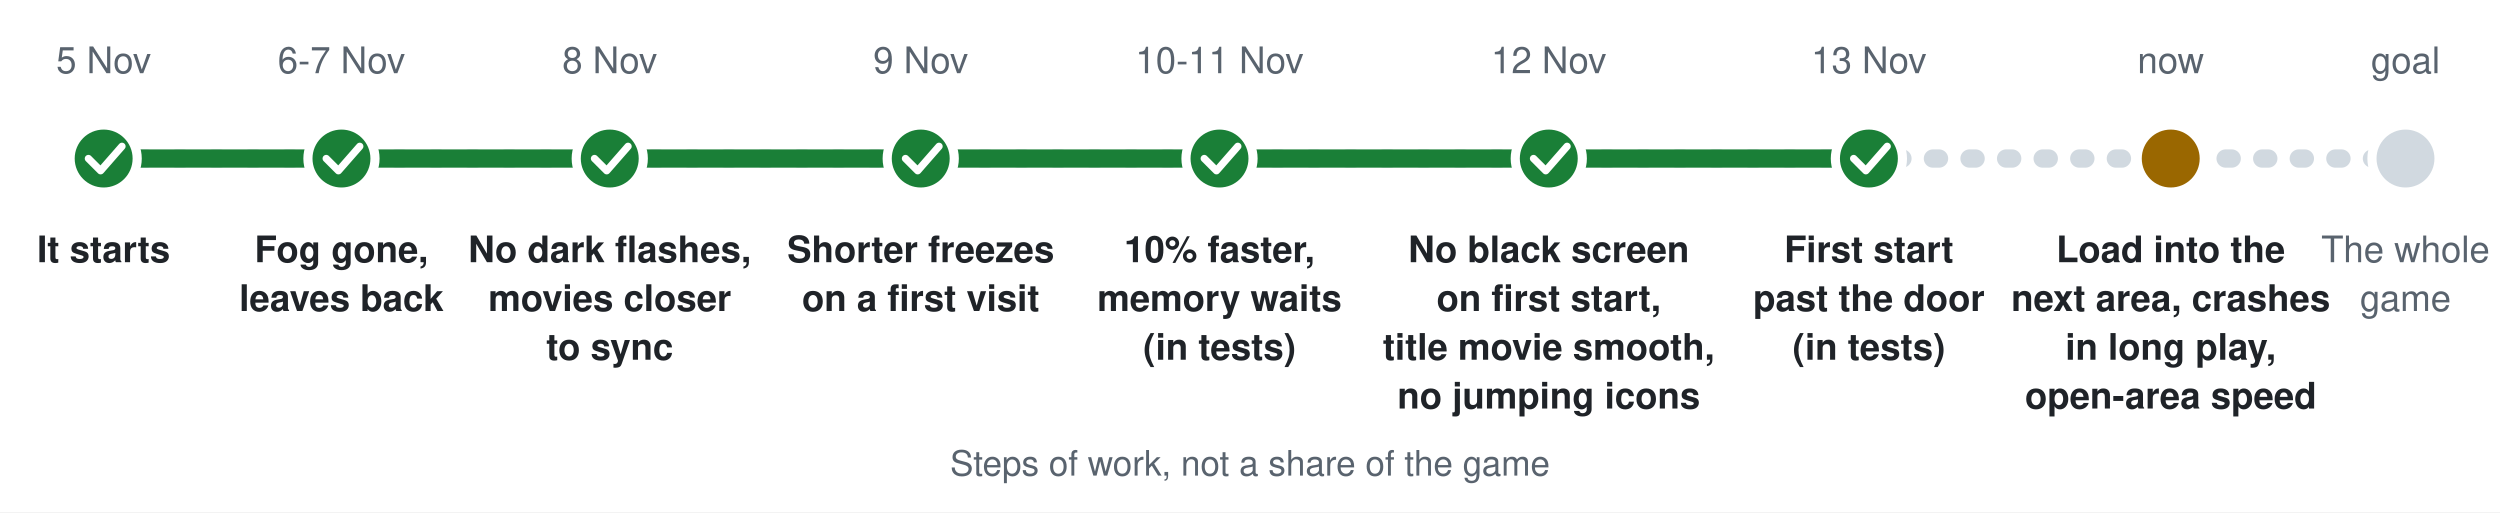
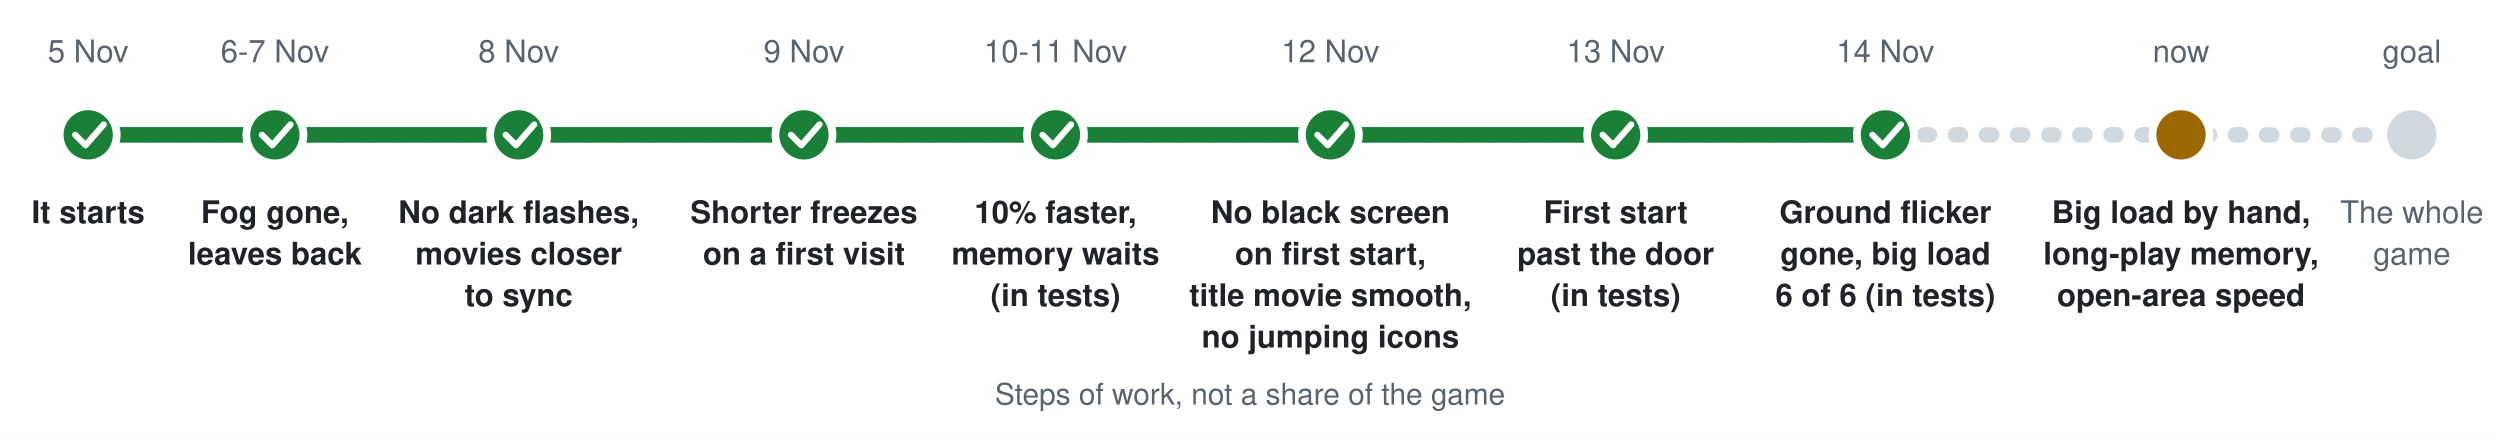
- <svg xmlns="http://www.w3.org/2000/svg" viewBox="0 0 820 168" width="820" height="168" role="img" aria-label="What has been fixed, by date">
-   <rect width="820" height="168" fill="#ffffff" />
-   <line x1="34" y1="52" x2="789" y2="52" stroke="#d1d9e0" stroke-width="6" stroke-linecap="round" stroke-dasharray="2 10" />
-   <line x1="34" y1="52" x2="613" y2="52" stroke="#1a7f37" stroke-width="6" stroke-linecap="round" />
+ <svg xmlns="http://www.w3.org/2000/svg" viewBox="0 0 964 168" width="964" height="168" role="img" aria-label="What has been fixed, by date">
+   <rect width="964" height="168" fill="#ffffff" />
+   <line x1="34" y1="52" x2="930" y2="52" stroke="#d1d9e0" stroke-width="6" stroke-linecap="round" stroke-dasharray="2 10" />
+   <line x1="34" y1="52" x2="727" y2="52" stroke="#1a7f37" stroke-width="6" stroke-linecap="round" />
  <circle cx="34" cy="52" r="11" fill="#1a7f37" stroke="#ffffff" stroke-width="3" />
  <path d="M29 52 l4 4 l7 -8" fill="none" stroke="#ffffff" stroke-width="2.4" stroke-linecap="round" stroke-linejoin="round" />
  <text x="34" y="24" text-anchor="middle" font-family="-apple-system,Segoe UI,Helvetica,Arial,sans-serif" font-size="12" fill="#59636e">5 Nov</text>
  <text x="34" y="86" text-anchor="middle" font-family="-apple-system,Segoe UI,Helvetica,Arial,sans-serif" font-size="12" font-weight="600" fill="#1f2328">It starts</text>
-   <circle cx="112" cy="52" r="11" fill="#1a7f37" stroke="#ffffff" stroke-width="3" />
-   <path d="M107 52 l4 4 l7 -8" fill="none" stroke="#ffffff" stroke-width="2.4" stroke-linecap="round" stroke-linejoin="round" />
-   <text x="112" y="24" text-anchor="middle" font-family="-apple-system,Segoe UI,Helvetica,Arial,sans-serif" font-size="12" fill="#59636e">6-7 Nov</text>
-   <text x="112" y="86" text-anchor="middle" font-family="-apple-system,Segoe UI,Helvetica,Arial,sans-serif" font-size="12" font-weight="600" fill="#1f2328">Fog gone,</text>
-   <text x="112" y="102" text-anchor="middle" font-family="-apple-system,Segoe UI,Helvetica,Arial,sans-serif" font-size="12" font-weight="600" fill="#1f2328">leaves back</text>
+   <circle cx="106" cy="52" r="11" fill="#1a7f37" stroke="#ffffff" stroke-width="3" />
+   <path d="M101 52 l4 4 l7 -8" fill="none" stroke="#ffffff" stroke-width="2.4" stroke-linecap="round" stroke-linejoin="round" />
+   <text x="106" y="24" text-anchor="middle" font-family="-apple-system,Segoe UI,Helvetica,Arial,sans-serif" font-size="12" fill="#59636e">6-7 Nov</text>
+   <text x="106" y="86" text-anchor="middle" font-family="-apple-system,Segoe UI,Helvetica,Arial,sans-serif" font-size="12" font-weight="600" fill="#1f2328">Fog gone,</text>
+   <text x="106" y="102" text-anchor="middle" font-family="-apple-system,Segoe UI,Helvetica,Arial,sans-serif" font-size="12" font-weight="600" fill="#1f2328">leaves back</text>
  <circle cx="200" cy="52" r="11" fill="#1a7f37" stroke="#ffffff" stroke-width="3" />
  <path d="M195 52 l4 4 l7 -8" fill="none" stroke="#ffffff" stroke-width="2.4" stroke-linecap="round" stroke-linejoin="round" />
  <text x="200" y="24" text-anchor="middle" font-family="-apple-system,Segoe UI,Helvetica,Arial,sans-serif" font-size="12" fill="#59636e">8 Nov</text>
  <text x="200" y="86" text-anchor="middle" font-family="-apple-system,Segoe UI,Helvetica,Arial,sans-serif" font-size="12" font-weight="600" fill="#1f2328">No dark flashes,</text>
  <text x="200" y="102" text-anchor="middle" font-family="-apple-system,Segoe UI,Helvetica,Arial,sans-serif" font-size="12" font-weight="600" fill="#1f2328">movies closer</text>
  <text x="200" y="118" text-anchor="middle" font-family="-apple-system,Segoe UI,Helvetica,Arial,sans-serif" font-size="12" font-weight="600" fill="#1f2328">to sync</text>
-   <circle cx="302" cy="52" r="11" fill="#1a7f37" stroke="#ffffff" stroke-width="3" />
-   <path d="M297 52 l4 4 l7 -8" fill="none" stroke="#ffffff" stroke-width="2.4" stroke-linecap="round" stroke-linejoin="round" />
-   <text x="302" y="24" text-anchor="middle" font-family="-apple-system,Segoe UI,Helvetica,Arial,sans-serif" font-size="12" fill="#59636e">9 Nov</text>
-   <text x="302" y="86" text-anchor="middle" font-family="-apple-system,Segoe UI,Helvetica,Arial,sans-serif" font-size="12" font-weight="600" fill="#1f2328">Shorter freezes</text>
-   <text x="302" y="102" text-anchor="middle" font-family="-apple-system,Segoe UI,Helvetica,Arial,sans-serif" font-size="12" font-weight="600" fill="#1f2328">on a first visit</text>
-   <circle cx="400" cy="52" r="11" fill="#1a7f37" stroke="#ffffff" stroke-width="3" />
-   <path d="M395 52 l4 4 l7 -8" fill="none" stroke="#ffffff" stroke-width="2.4" stroke-linecap="round" stroke-linejoin="round" />
-   <text x="400" y="24" text-anchor="middle" font-family="-apple-system,Segoe UI,Helvetica,Arial,sans-serif" font-size="12" fill="#59636e">10-11 Nov</text>
-   <text x="400" y="86" text-anchor="middle" font-family="-apple-system,Segoe UI,Helvetica,Arial,sans-serif" font-size="12" font-weight="600" fill="#1f2328">10% faster,</text>
-   <text x="400" y="102" text-anchor="middle" font-family="-apple-system,Segoe UI,Helvetica,Arial,sans-serif" font-size="12" font-weight="600" fill="#1f2328">memory waits</text>
-   <text x="400" y="118" text-anchor="middle" font-family="-apple-system,Segoe UI,Helvetica,Arial,sans-serif" font-size="12" font-weight="600" fill="#1f2328">(in tests)</text>
-   <circle cx="508" cy="52" r="11" fill="#1a7f37" stroke="#ffffff" stroke-width="3" />
-   <path d="M503 52 l4 4 l7 -8" fill="none" stroke="#ffffff" stroke-width="2.4" stroke-linecap="round" stroke-linejoin="round" />
-   <text x="508" y="24" text-anchor="middle" font-family="-apple-system,Segoe UI,Helvetica,Arial,sans-serif" font-size="12" fill="#59636e">12 Nov</text>
-   <text x="508" y="86" text-anchor="middle" font-family="-apple-system,Segoe UI,Helvetica,Arial,sans-serif" font-size="12" font-weight="600" fill="#1f2328">No black screen</text>
-   <text x="508" y="102" text-anchor="middle" font-family="-apple-system,Segoe UI,Helvetica,Arial,sans-serif" font-size="12" font-weight="600" fill="#1f2328">on first start,</text>
-   <text x="508" y="118" text-anchor="middle" font-family="-apple-system,Segoe UI,Helvetica,Arial,sans-serif" font-size="12" font-weight="600" fill="#1f2328">title movie smooth,</text>
-   <text x="508" y="134" text-anchor="middle" font-family="-apple-system,Segoe UI,Helvetica,Arial,sans-serif" font-size="12" font-weight="600" fill="#1f2328">no jumping icons</text>
-   <circle cx="613" cy="52" r="11" fill="#1a7f37" stroke="#ffffff" stroke-width="3" />
-   <path d="M608 52 l4 4 l7 -8" fill="none" stroke="#ffffff" stroke-width="2.4" stroke-linecap="round" stroke-linejoin="round" />
-   <text x="613" y="24" text-anchor="middle" font-family="-apple-system,Segoe UI,Helvetica,Arial,sans-serif" font-size="12" fill="#59636e">13 Nov</text>
-   <text x="613" y="86" text-anchor="middle" font-family="-apple-system,Segoe UI,Helvetica,Arial,sans-serif" font-size="12" font-weight="600" fill="#1f2328">First start</text>
-   <text x="613" y="102" text-anchor="middle" font-family="-apple-system,Segoe UI,Helvetica,Arial,sans-serif" font-size="12" font-weight="600" fill="#1f2328">past the door</text>
-   <text x="613" y="118" text-anchor="middle" font-family="-apple-system,Segoe UI,Helvetica,Arial,sans-serif" font-size="12" font-weight="600" fill="#1f2328">(in tests)</text>
-   <circle cx="712" cy="52" r="11" fill="#9a6700" stroke="#ffffff" stroke-width="3" />
-   <text x="712" y="24" text-anchor="middle" font-family="-apple-system,Segoe UI,Helvetica,Arial,sans-serif" font-size="12" fill="#59636e">now</text>
-   <text x="712" y="86" text-anchor="middle" font-family="-apple-system,Segoe UI,Helvetica,Arial,sans-serif" font-size="12" font-weight="600" fill="#1f2328">Load into the</text>
-   <text x="712" y="102" text-anchor="middle" font-family="-apple-system,Segoe UI,Helvetica,Arial,sans-serif" font-size="12" font-weight="600" fill="#1f2328">next area, crashes</text>
-   <text x="712" y="118" text-anchor="middle" font-family="-apple-system,Segoe UI,Helvetica,Arial,sans-serif" font-size="12" font-weight="600" fill="#1f2328">in long play,</text>
-   <text x="712" y="134" text-anchor="middle" font-family="-apple-system,Segoe UI,Helvetica,Arial,sans-serif" font-size="12" font-weight="600" fill="#1f2328">open-area speed</text>
-   <circle cx="789" cy="52" r="11" fill="#d1d9e0" stroke="#ffffff" stroke-width="3" />
-   <text x="789" y="24" text-anchor="middle" font-family="-apple-system,Segoe UI,Helvetica,Arial,sans-serif" font-size="12" fill="#59636e">goal</text>
-   <text x="789" y="86" text-anchor="middle" font-family="-apple-system,Segoe UI,Helvetica,Arial,sans-serif" font-size="12" font-weight="400" fill="#59636e">The whole</text>
-   <text x="789" y="102" text-anchor="middle" font-family="-apple-system,Segoe UI,Helvetica,Arial,sans-serif" font-size="12" font-weight="400" fill="#59636e">game</text>
-   <text x="410" y="156" text-anchor="middle" font-family="-apple-system,Segoe UI,Helvetica,Arial,sans-serif" font-size="11.5" fill="#59636e">Steps of work, not a share of the game</text>
+   <circle cx="310" cy="52" r="11" fill="#1a7f37" stroke="#ffffff" stroke-width="3" />
+   <path d="M305 52 l4 4 l7 -8" fill="none" stroke="#ffffff" stroke-width="2.4" stroke-linecap="round" stroke-linejoin="round" />
+   <text x="310" y="24" text-anchor="middle" font-family="-apple-system,Segoe UI,Helvetica,Arial,sans-serif" font-size="12" fill="#59636e">9 Nov</text>
+   <text x="310" y="86" text-anchor="middle" font-family="-apple-system,Segoe UI,Helvetica,Arial,sans-serif" font-size="12" font-weight="600" fill="#1f2328">Shorter freezes</text>
+   <text x="310" y="102" text-anchor="middle" font-family="-apple-system,Segoe UI,Helvetica,Arial,sans-serif" font-size="12" font-weight="600" fill="#1f2328">on a first visit</text>
+   <circle cx="407" cy="52" r="11" fill="#1a7f37" stroke="#ffffff" stroke-width="3" />
+   <path d="M402 52 l4 4 l7 -8" fill="none" stroke="#ffffff" stroke-width="2.4" stroke-linecap="round" stroke-linejoin="round" />
+   <text x="407" y="24" text-anchor="middle" font-family="-apple-system,Segoe UI,Helvetica,Arial,sans-serif" font-size="12" fill="#59636e">10-11 Nov</text>
+   <text x="407" y="86" text-anchor="middle" font-family="-apple-system,Segoe UI,Helvetica,Arial,sans-serif" font-size="12" font-weight="600" fill="#1f2328">10% faster,</text>
+   <text x="407" y="102" text-anchor="middle" font-family="-apple-system,Segoe UI,Helvetica,Arial,sans-serif" font-size="12" font-weight="600" fill="#1f2328">memory waits</text>
+   <text x="407" y="118" text-anchor="middle" font-family="-apple-system,Segoe UI,Helvetica,Arial,sans-serif" font-size="12" font-weight="600" fill="#1f2328">(in tests)</text>
+   <circle cx="513" cy="52" r="11" fill="#1a7f37" stroke="#ffffff" stroke-width="3" />
+   <path d="M508 52 l4 4 l7 -8" fill="none" stroke="#ffffff" stroke-width="2.4" stroke-linecap="round" stroke-linejoin="round" />
+   <text x="513" y="24" text-anchor="middle" font-family="-apple-system,Segoe UI,Helvetica,Arial,sans-serif" font-size="12" fill="#59636e">12 Nov</text>
+   <text x="513" y="86" text-anchor="middle" font-family="-apple-system,Segoe UI,Helvetica,Arial,sans-serif" font-size="12" font-weight="600" fill="#1f2328">No black screen</text>
+   <text x="513" y="102" text-anchor="middle" font-family="-apple-system,Segoe UI,Helvetica,Arial,sans-serif" font-size="12" font-weight="600" fill="#1f2328">on first start,</text>
+   <text x="513" y="118" text-anchor="middle" font-family="-apple-system,Segoe UI,Helvetica,Arial,sans-serif" font-size="12" font-weight="600" fill="#1f2328">title movie smooth,</text>
+   <text x="513" y="134" text-anchor="middle" font-family="-apple-system,Segoe UI,Helvetica,Arial,sans-serif" font-size="12" font-weight="600" fill="#1f2328">no jumping icons</text>
+   <circle cx="623" cy="52" r="11" fill="#1a7f37" stroke="#ffffff" stroke-width="3" />
+   <path d="M618 52 l4 4 l7 -8" fill="none" stroke="#ffffff" stroke-width="2.4" stroke-linecap="round" stroke-linejoin="round" />
+   <text x="623" y="24" text-anchor="middle" font-family="-apple-system,Segoe UI,Helvetica,Arial,sans-serif" font-size="12" fill="#59636e">13 Nov</text>
+   <text x="623" y="86" text-anchor="middle" font-family="-apple-system,Segoe UI,Helvetica,Arial,sans-serif" font-size="12" font-weight="600" fill="#1f2328">First start</text>
+   <text x="623" y="102" text-anchor="middle" font-family="-apple-system,Segoe UI,Helvetica,Arial,sans-serif" font-size="12" font-weight="600" fill="#1f2328">past the door</text>
+   <text x="623" y="118" text-anchor="middle" font-family="-apple-system,Segoe UI,Helvetica,Arial,sans-serif" font-size="12" font-weight="600" fill="#1f2328">(in tests)</text>
+   <circle cx="727" cy="52" r="11" fill="#1a7f37" stroke="#ffffff" stroke-width="3" />
+   <path d="M722 52 l4 4 l7 -8" fill="none" stroke="#ffffff" stroke-width="2.4" stroke-linecap="round" stroke-linejoin="round" />
+   <text x="727" y="24" text-anchor="middle" font-family="-apple-system,Segoe UI,Helvetica,Arial,sans-serif" font-size="12" fill="#59636e">14 Nov</text>
+   <text x="727" y="86" text-anchor="middle" font-family="-apple-system,Segoe UI,Helvetica,Arial,sans-serif" font-size="12" font-weight="600" fill="#1f2328">Ground flicker</text>
+   <text x="727" y="102" text-anchor="middle" font-family="-apple-system,Segoe UI,Helvetica,Arial,sans-serif" font-size="12" font-weight="600" fill="#1f2328">gone, big load</text>
+   <text x="727" y="118" text-anchor="middle" font-family="-apple-system,Segoe UI,Helvetica,Arial,sans-serif" font-size="12" font-weight="600" fill="#1f2328">6 of 6 (in tests)</text>
+   <circle cx="841" cy="52" r="11" fill="#9a6700" stroke="#ffffff" stroke-width="3" />
+   <text x="841" y="24" text-anchor="middle" font-family="-apple-system,Segoe UI,Helvetica,Arial,sans-serif" font-size="12" fill="#59636e">now</text>
+   <text x="841" y="86" text-anchor="middle" font-family="-apple-system,Segoe UI,Helvetica,Arial,sans-serif" font-size="12" font-weight="600" fill="#1f2328">Big load by hand,</text>
+   <text x="841" y="102" text-anchor="middle" font-family="-apple-system,Segoe UI,Helvetica,Arial,sans-serif" font-size="12" font-weight="600" fill="#1f2328">long-play memory,</text>
+   <text x="841" y="118" text-anchor="middle" font-family="-apple-system,Segoe UI,Helvetica,Arial,sans-serif" font-size="12" font-weight="600" fill="#1f2328">open-area speed</text>
+   <circle cx="930" cy="52" r="11" fill="#d1d9e0" stroke="#ffffff" stroke-width="3" />
+   <text x="930" y="24" text-anchor="middle" font-family="-apple-system,Segoe UI,Helvetica,Arial,sans-serif" font-size="12" fill="#59636e">goal</text>
+   <text x="930" y="86" text-anchor="middle" font-family="-apple-system,Segoe UI,Helvetica,Arial,sans-serif" font-size="12" font-weight="400" fill="#59636e">The whole</text>
+   <text x="930" y="102" text-anchor="middle" font-family="-apple-system,Segoe UI,Helvetica,Arial,sans-serif" font-size="12" font-weight="400" fill="#59636e">game</text>
+   <text x="482" y="156" text-anchor="middle" font-family="-apple-system,Segoe UI,Helvetica,Arial,sans-serif" font-size="11.5" fill="#59636e">Steps of work, not a share of the game</text>
</svg>
